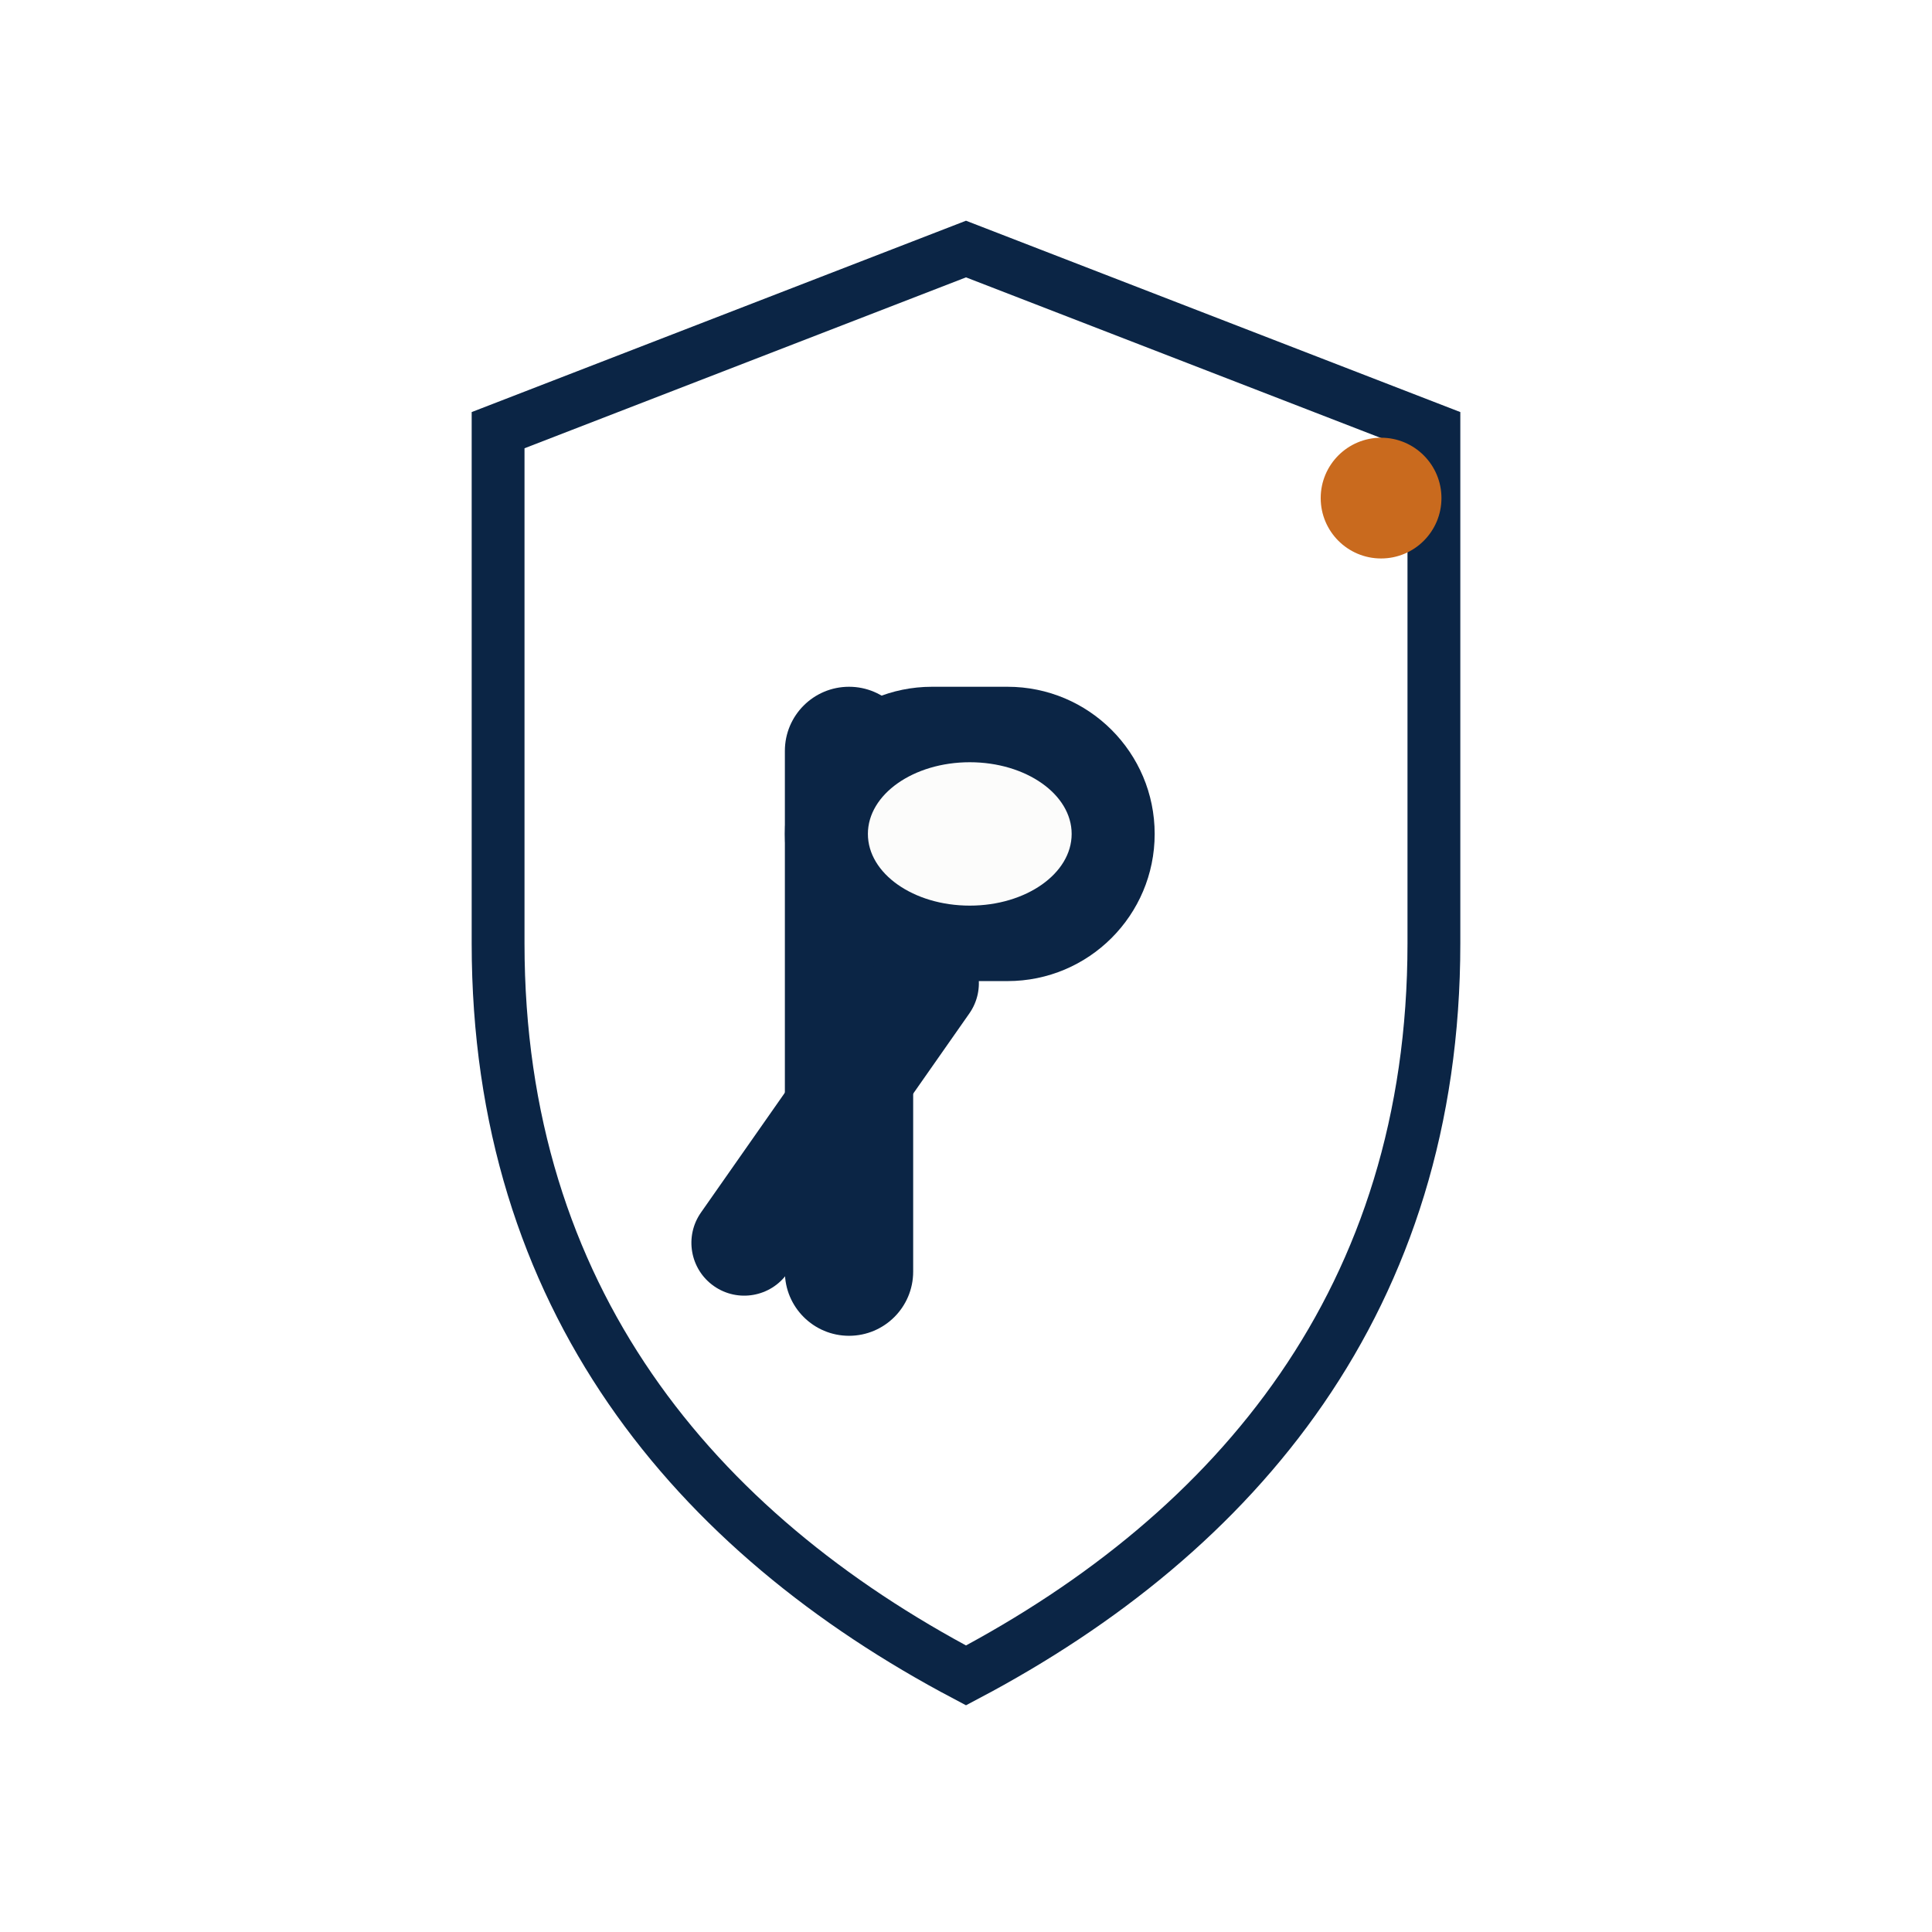
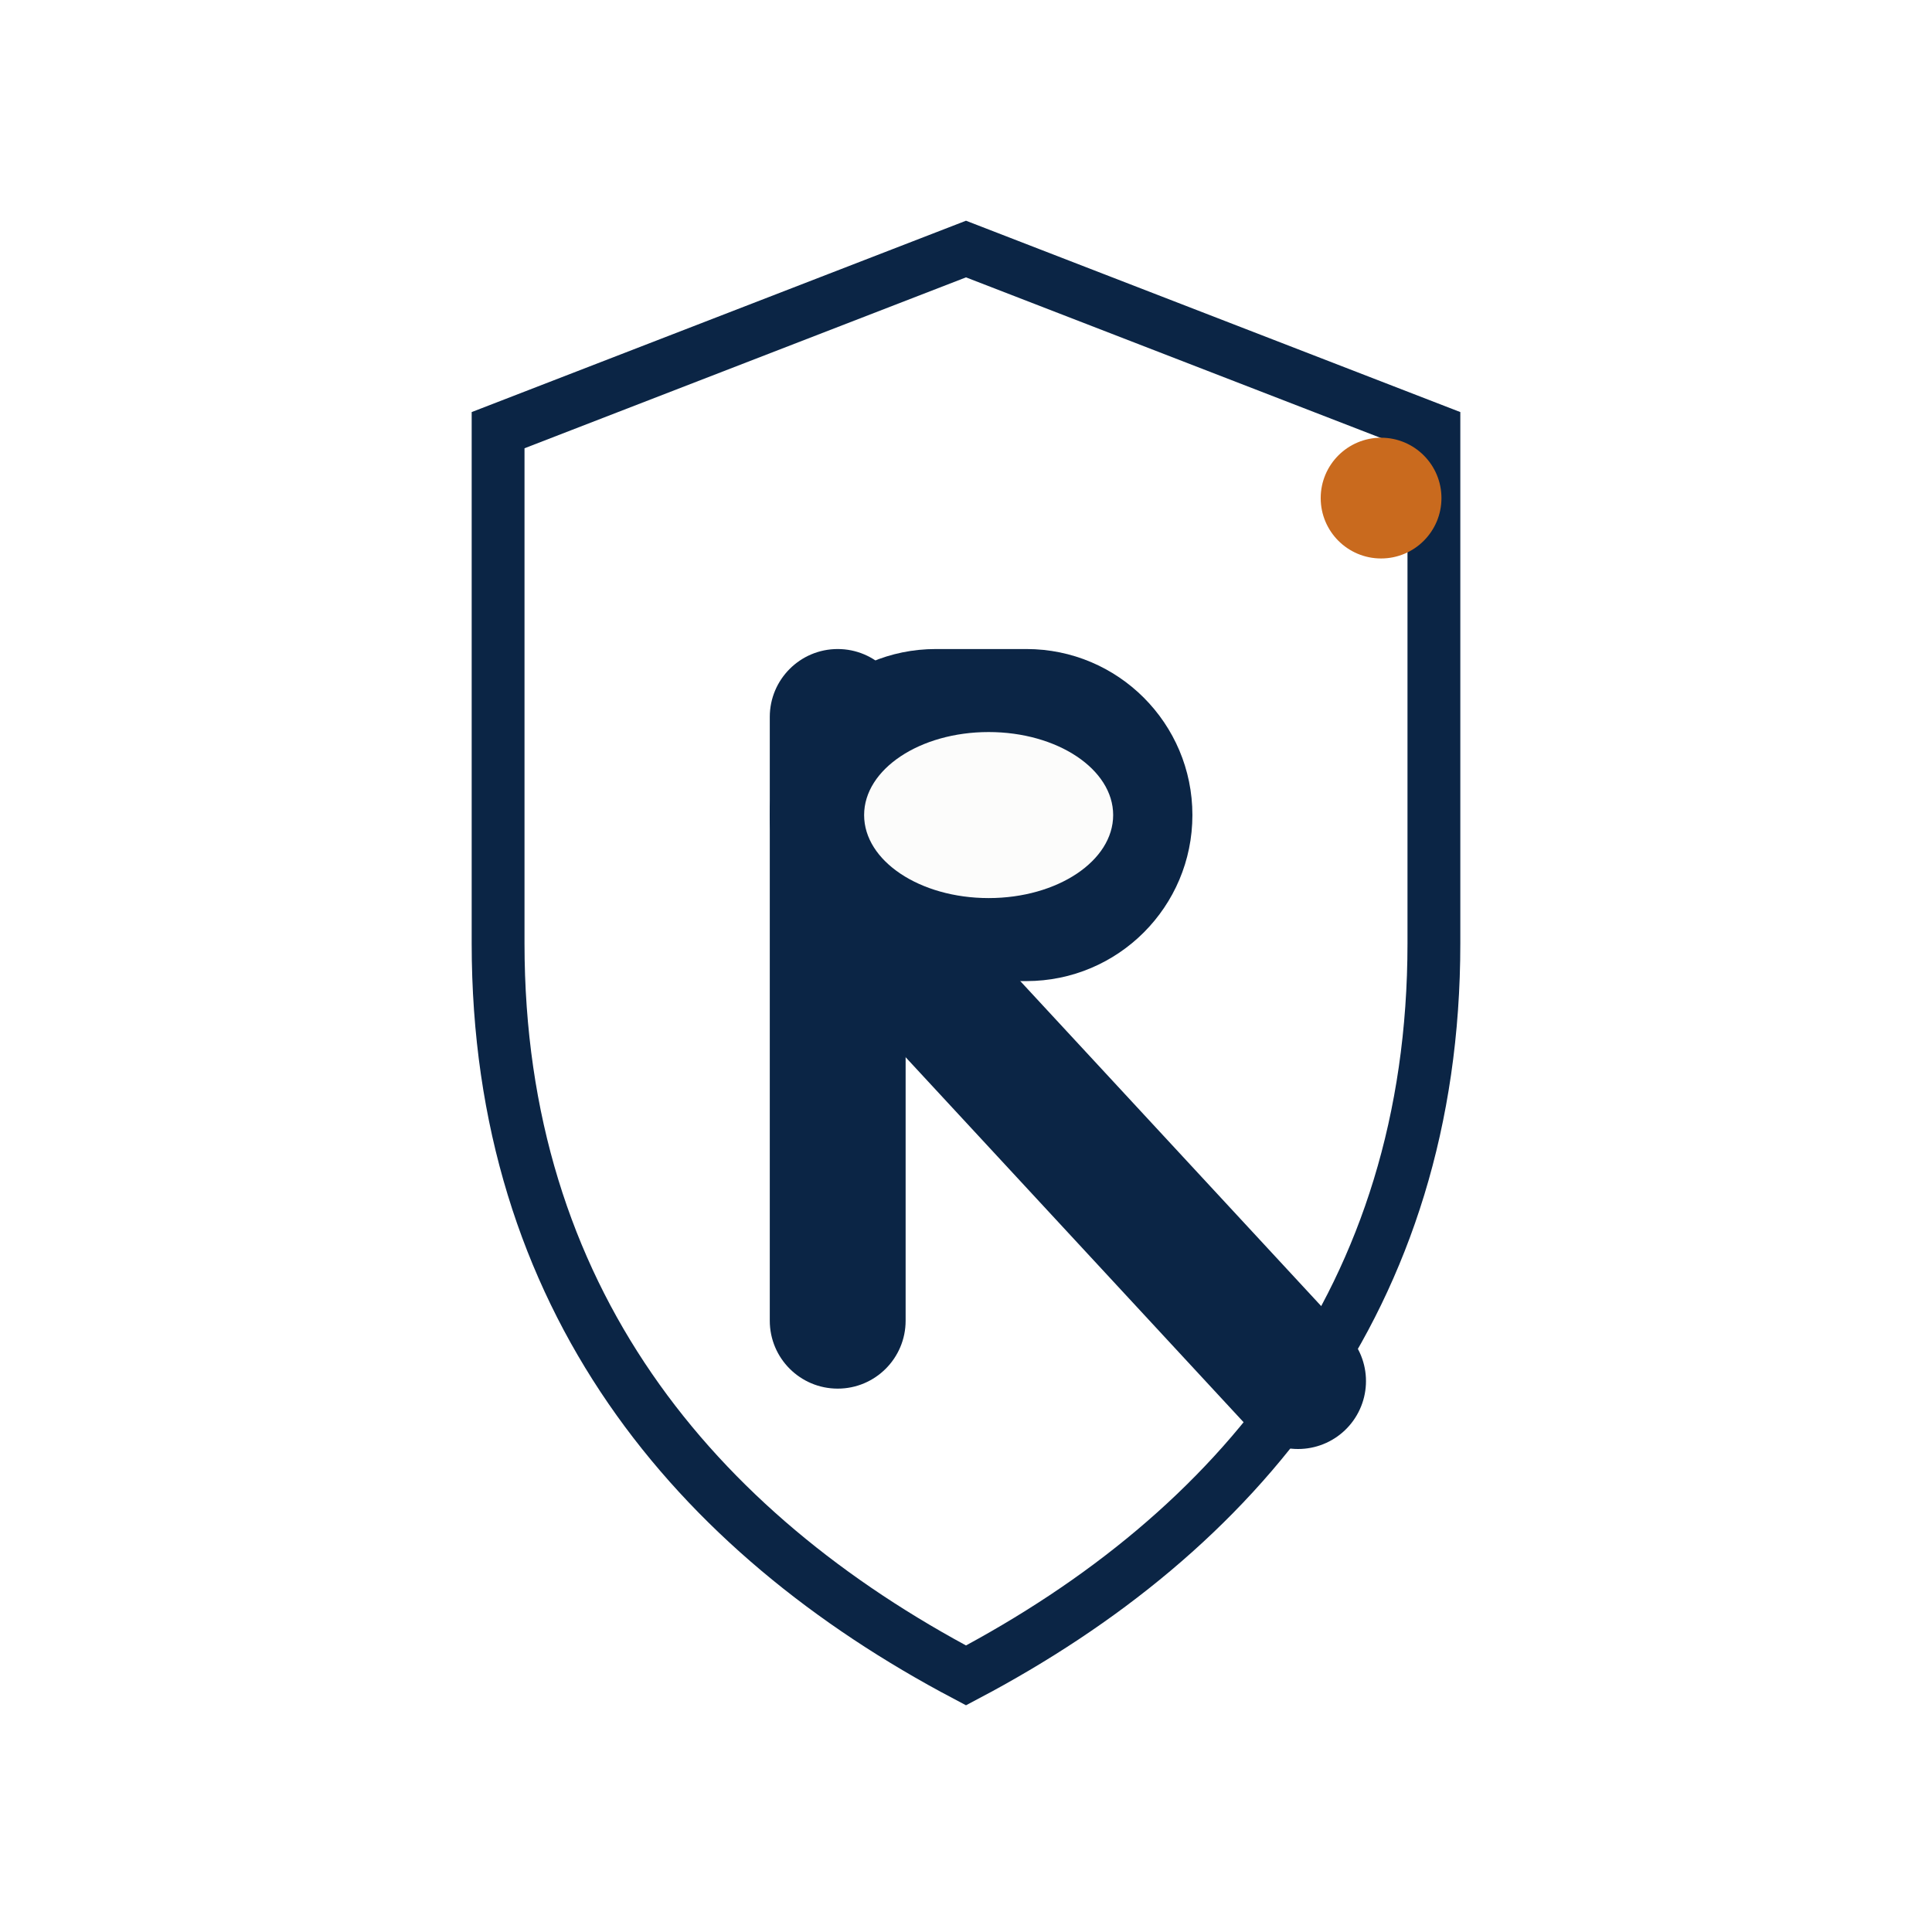
<svg xmlns="http://www.w3.org/2000/svg" width="512" height="512" viewBox="0 0 512 512">
  <path d="M256 66 L380 114 L380 250 C380 344 328 406 256 444 C184 406 132 344 132 250 L132 114 Z" fill="none" stroke="#0B2545" stroke-width="14" />
-   <rect x="208" y="182" width="34" height="172" rx="17" fill="#0B2545" />
-   <rect x="208" y="182" width="98" height="78" rx="39" fill="#0B2545" />
-   <ellipse cx="257" cy="221" rx="27" ry="19" fill="#FCFCFB" />
-   <rect x="236" y="248" width="28" height="112" rx="14" fill="#0B2545" transform="rotate(35 250 254)" />
+   <rect x="204" y="172" width="36" height="196" rx="18" fill="#0B2545" />
+   <rect x="204" y="172" width="112" height="88" rx="44" fill="#0B2545" />
+   <ellipse cx="262" cy="216" rx="33" ry="22" fill="#FCFCFB" />
+   <path d="M244 258 L344 366" stroke="#0B2545" stroke-width="36" stroke-linecap="round" />
  <circle cx="366" cy="132" r="16" fill="#C96A1E" />
</svg>
